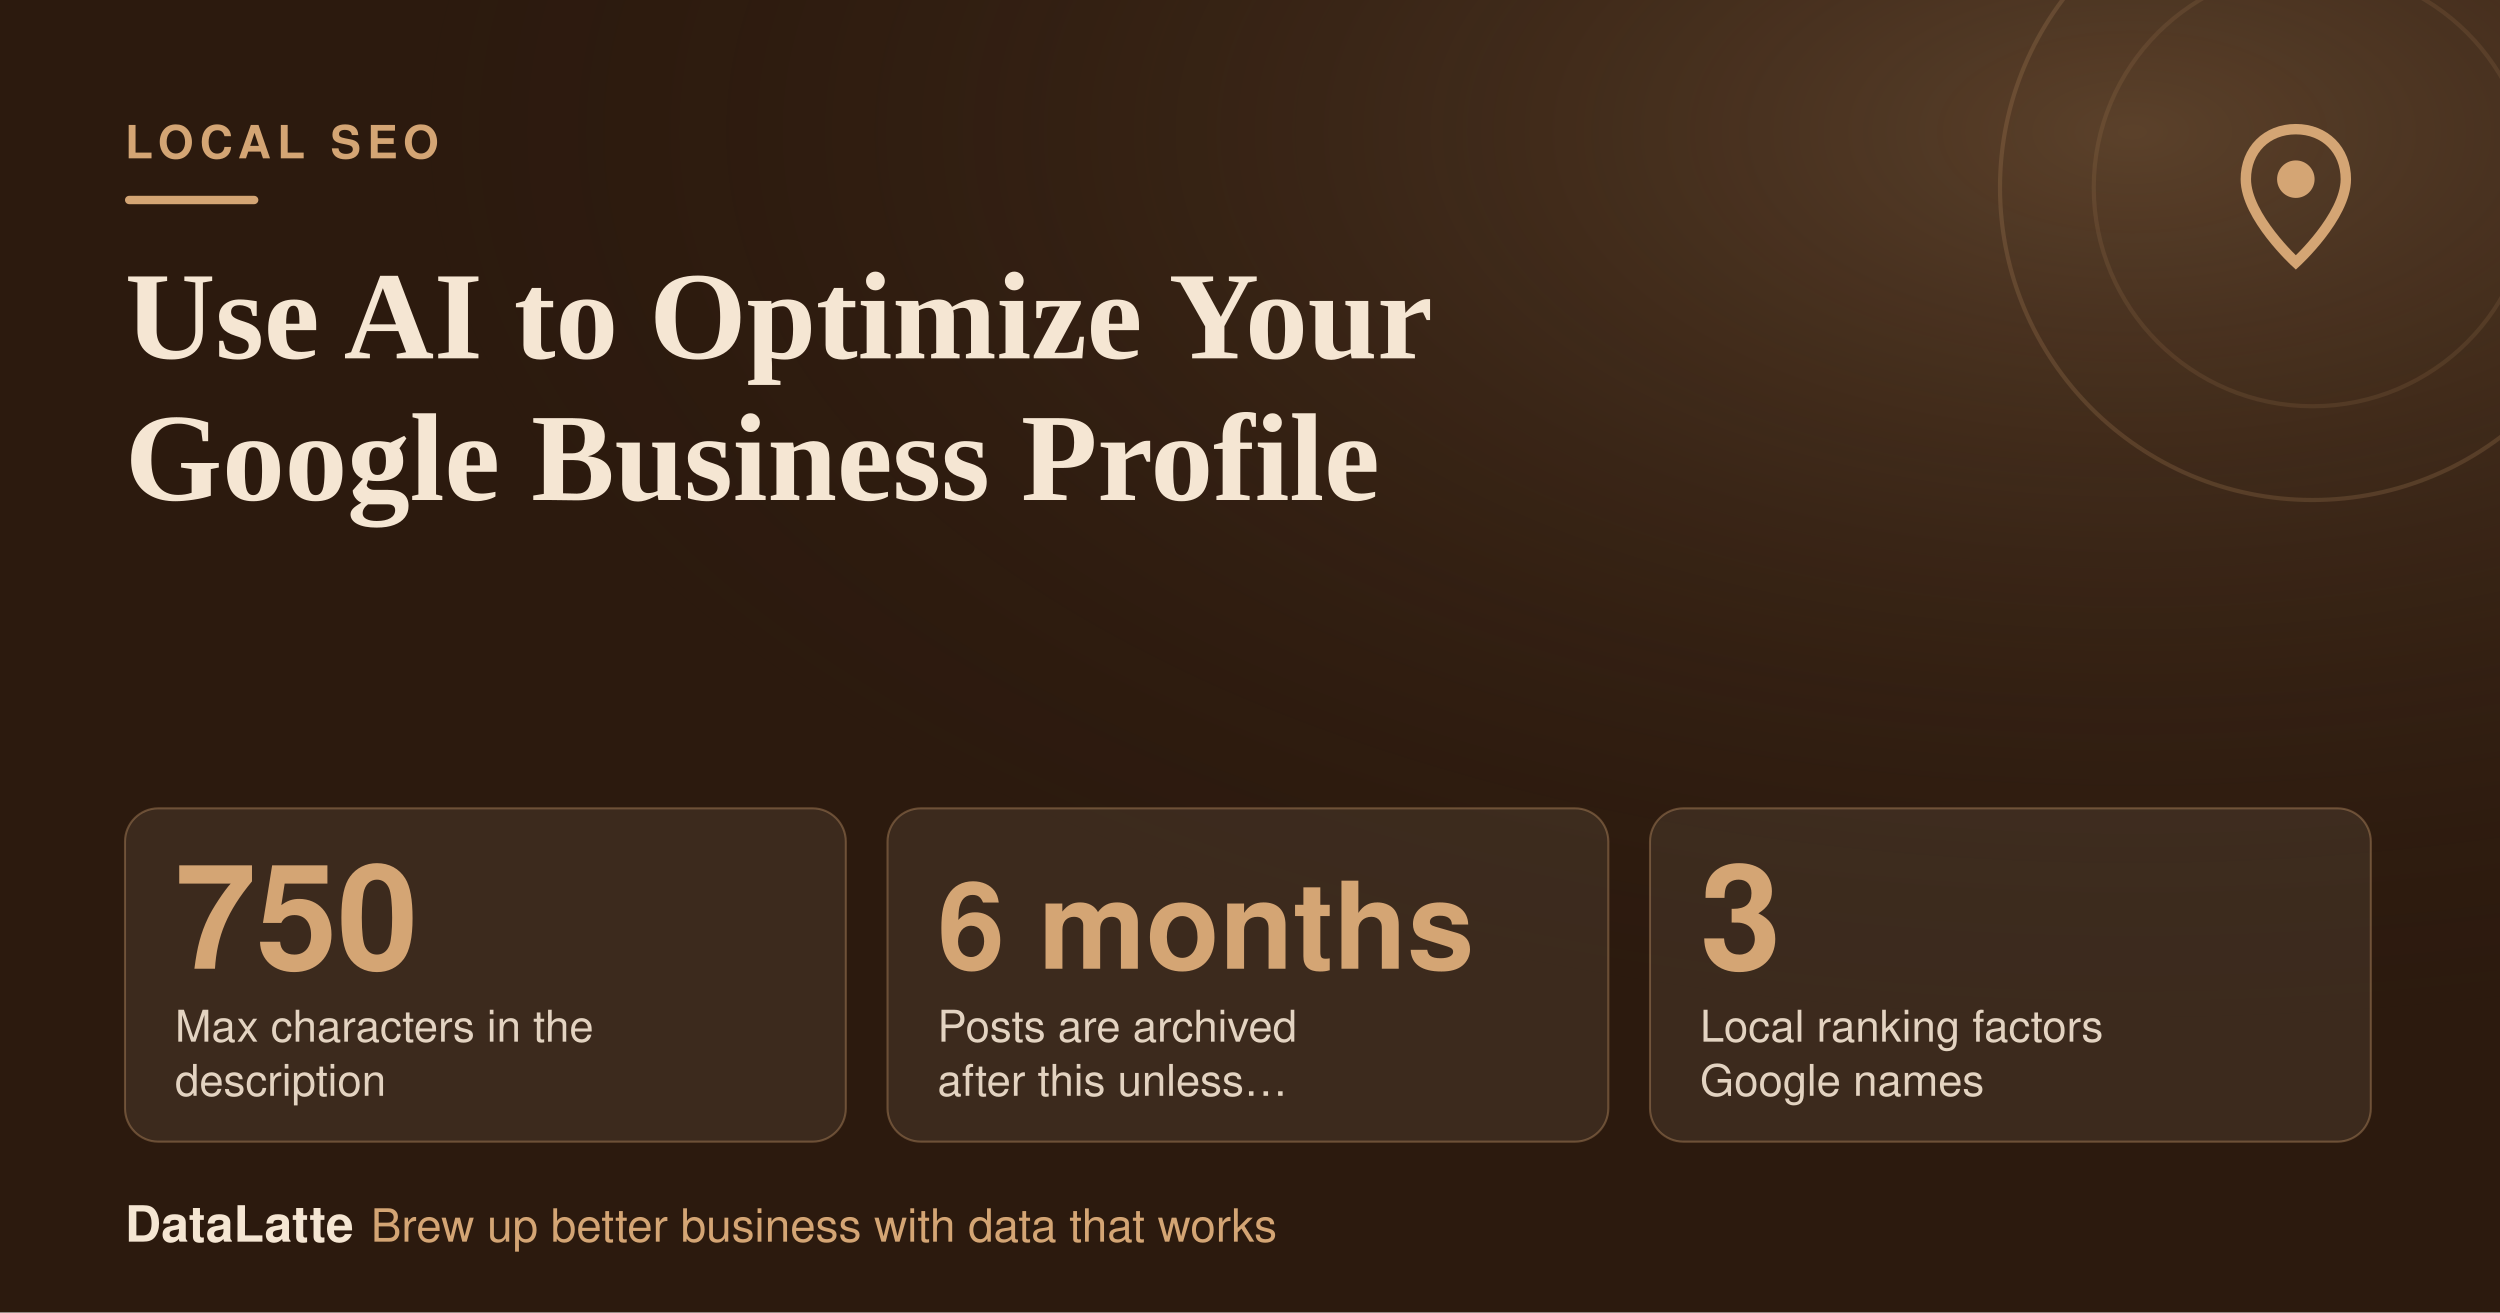
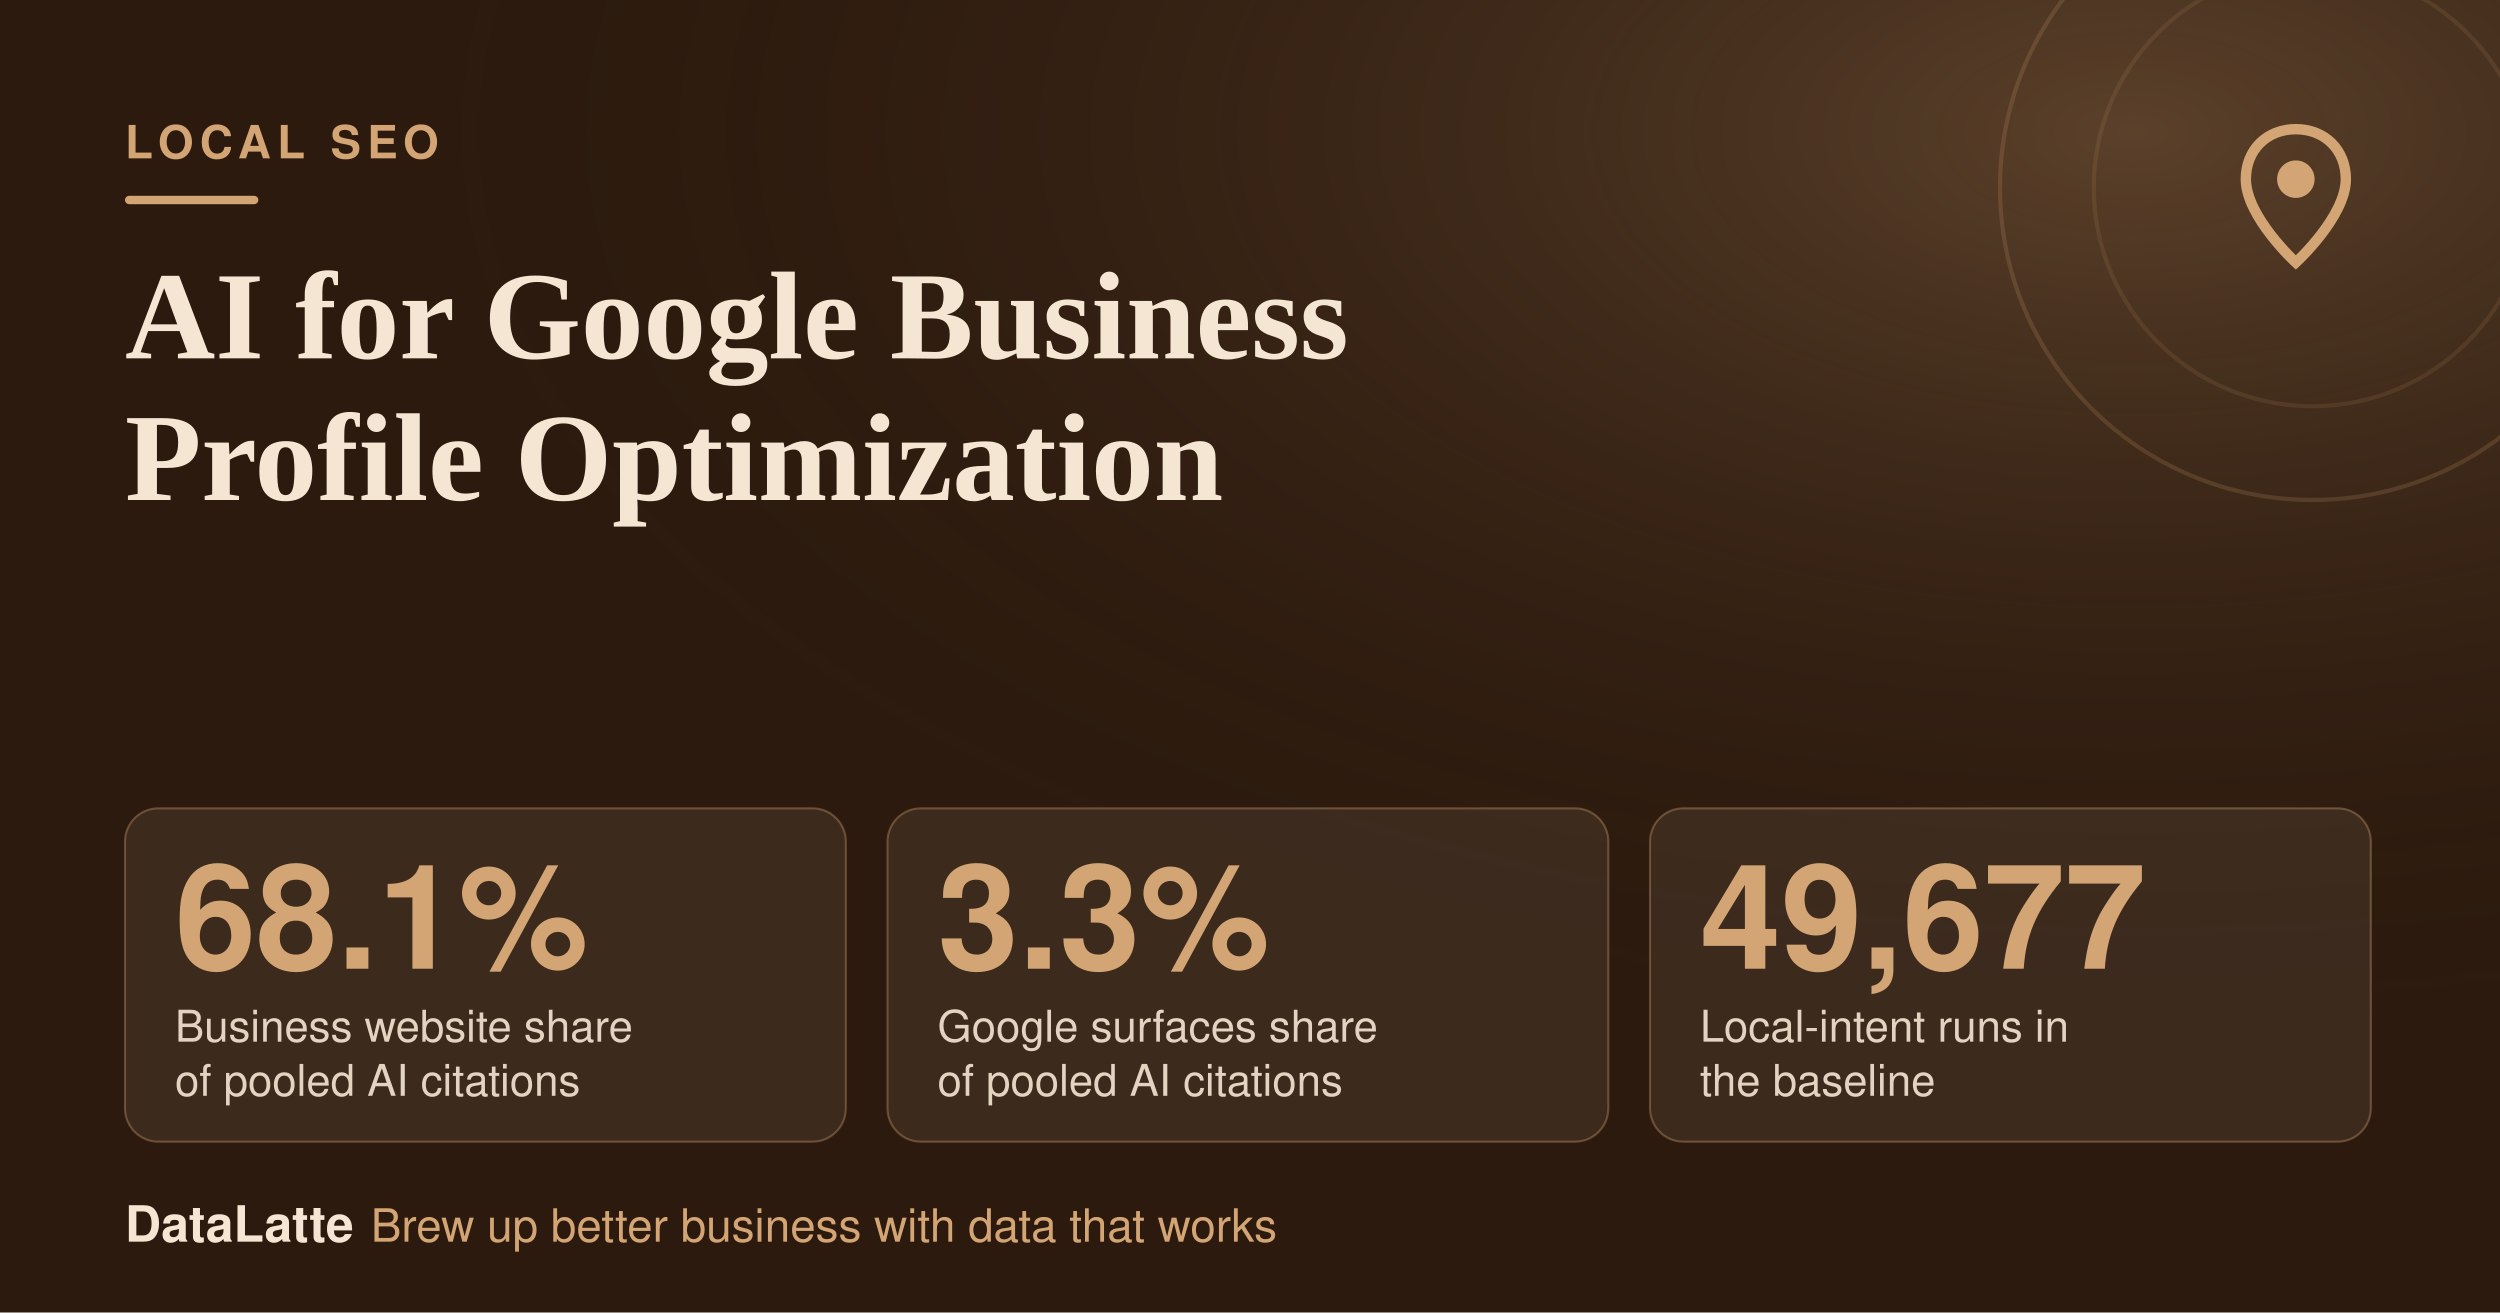
- <svg xmlns="http://www.w3.org/2000/svg" width="1200" height="630" viewBox="0 0 1200 630" role="img" aria-label="Use AI to Optimize Your Google Business Profile">
+ <svg xmlns="http://www.w3.org/2000/svg" width="1200" height="630" viewBox="0 0 1200 630" role="img" aria-label="AI for Google Business Profile Optimization">
  <defs>
    <radialGradient id="g" cx="85%" cy="10%" r="70%">
      <stop offset="0" stop-color="#d4a574" stop-opacity="0.28" />
      <stop offset="1" stop-color="#2c1a0e" stop-opacity="0" />
    </radialGradient>
  </defs>
  <rect width="1200" height="630" fill="#2c1a0e" />
  <rect width="1200" height="630" fill="url(#g)" />
  <circle cx="1110" cy="90" r="150" fill="none" stroke="#d4a574" stroke-opacity="0.18" stroke-width="2" />
  <circle cx="1110" cy="90" r="105" fill="none" stroke="#d4a574" stroke-opacity="0.12" stroke-width="2" />
  <g transform="translate(1076 62) scale(1.0)">
    <path d="M26 0C12 0 2 10 2 24c0 18 24 40 24 40s24-22 24-40C50 10 40 0 26 0z" fill="none" stroke="#d4a574" stroke-width="5" />
    <circle cx="26" cy="24" r="9" fill="#d4a574" />
  </g>
  <text x="60" y="76" font-family="Helvetica, Arial, sans-serif" font-size="22" font-weight="700" fill="#d4a574" letter-spacing="3">LOCAL SEO</text>
  <rect x="60" y="94" width="64" height="4" rx="2" fill="#d4a574" />
-   <text x="60" y="172" font-family="Georgia, 'Times New Roman', serif" font-size="60" font-weight="700" fill="#f5e6d3">Use AI to Optimize Your</text>
-   <text x="60" y="240" font-family="Georgia, 'Times New Roman', serif" font-size="60" font-weight="700" fill="#f5e6d3">Google Business Profile</text>
+   <text x="60" y="172" font-family="Georgia, 'Times New Roman', serif" font-size="60" font-weight="700" fill="#f5e6d3">AI for Google Business</text>
+   <text x="60" y="240" font-family="Georgia, 'Times New Roman', serif" font-size="60" font-weight="700" fill="#f5e6d3">Profile Optimization</text>
  <rect x="60" y="388" width="346" height="160" rx="16" fill="#f5e6d3" fill-opacity="0.08" stroke="#d4a574" stroke-opacity="0.35" />
-   <text x="84" y="465" font-family="Helvetica, Arial, sans-serif" font-size="70" font-weight="800" fill="#d4a574">750</text>
-   <text x="84" y="500" font-family="Helvetica, Arial, sans-serif" font-size="21" fill="#f5e6d3" fill-opacity="0.9">Max characters in the</text>
-   <text x="84" y="526" font-family="Helvetica, Arial, sans-serif" font-size="21" fill="#f5e6d3" fill-opacity="0.9">description</text>
+   <text x="84" y="465" font-family="Helvetica, Arial, sans-serif" font-size="70" font-weight="800" fill="#d4a574">68.1%</text>
+   <text x="84" y="500" font-family="Helvetica, Arial, sans-serif" font-size="21" fill="#f5e6d3" fill-opacity="0.9">Business website share</text>
+   <text x="84" y="526" font-family="Helvetica, Arial, sans-serif" font-size="21" fill="#f5e6d3" fill-opacity="0.9">of pooled AI citations</text>
  <rect x="426" y="388" width="346" height="160" rx="16" fill="#f5e6d3" fill-opacity="0.08" stroke="#d4a574" stroke-opacity="0.35" />
-   <text x="450" y="465" font-family="Helvetica, Arial, sans-serif" font-size="58" font-weight="800" fill="#d4a574">6 months</text>
-   <text x="450" y="500" font-family="Helvetica, Arial, sans-serif" font-size="21" fill="#f5e6d3" fill-opacity="0.9">Posts are archived</text>
-   <text x="450" y="526" font-family="Helvetica, Arial, sans-serif" font-size="21" fill="#f5e6d3" fill-opacity="0.9">after this unless…</text>
+   <text x="450" y="465" font-family="Helvetica, Arial, sans-serif" font-size="70" font-weight="800" fill="#d4a574">3.3%</text>
+   <text x="450" y="500" font-family="Helvetica, Arial, sans-serif" font-size="21" fill="#f5e6d3" fill-opacity="0.9">Google surfaces share</text>
+   <text x="450" y="526" font-family="Helvetica, Arial, sans-serif" font-size="21" fill="#f5e6d3" fill-opacity="0.9">of pooled AI citations</text>
  <rect x="792" y="388" width="346" height="160" rx="16" fill="#f5e6d3" fill-opacity="0.08" stroke="#d4a574" stroke-opacity="0.35" />
-   <text x="816" y="465" font-family="Helvetica, Arial, sans-serif" font-size="70" font-weight="800" fill="#d4a574">3</text>
-   <text x="816" y="500" font-family="Helvetica, Arial, sans-serif" font-size="21" fill="#f5e6d3" fill-opacity="0.9">Local ranking factors</text>
-   <text x="816" y="526" font-family="Helvetica, Arial, sans-serif" font-size="21" fill="#f5e6d3" fill-opacity="0.9">Google names</text>
+   <text x="816" y="465" font-family="Helvetica, Arial, sans-serif" font-size="70" font-weight="800" fill="#d4a574">49,677</text>
+   <text x="816" y="500" font-family="Helvetica, Arial, sans-serif" font-size="21" fill="#f5e6d3" fill-opacity="0.9">Local-intent runs in</text>
+   <text x="816" y="526" font-family="Helvetica, Arial, sans-serif" font-size="21" fill="#f5e6d3" fill-opacity="0.9">the baseline</text>
  <text x="60" y="596" font-family="Helvetica, Arial, sans-serif" font-size="24" font-weight="700" fill="#f5e6d3">DataLatte</text>
  <text x="178" y="596" font-family="Helvetica, Arial, sans-serif" font-size="22" fill="#d4a574">Brew up better business with data that works</text>
</svg>
